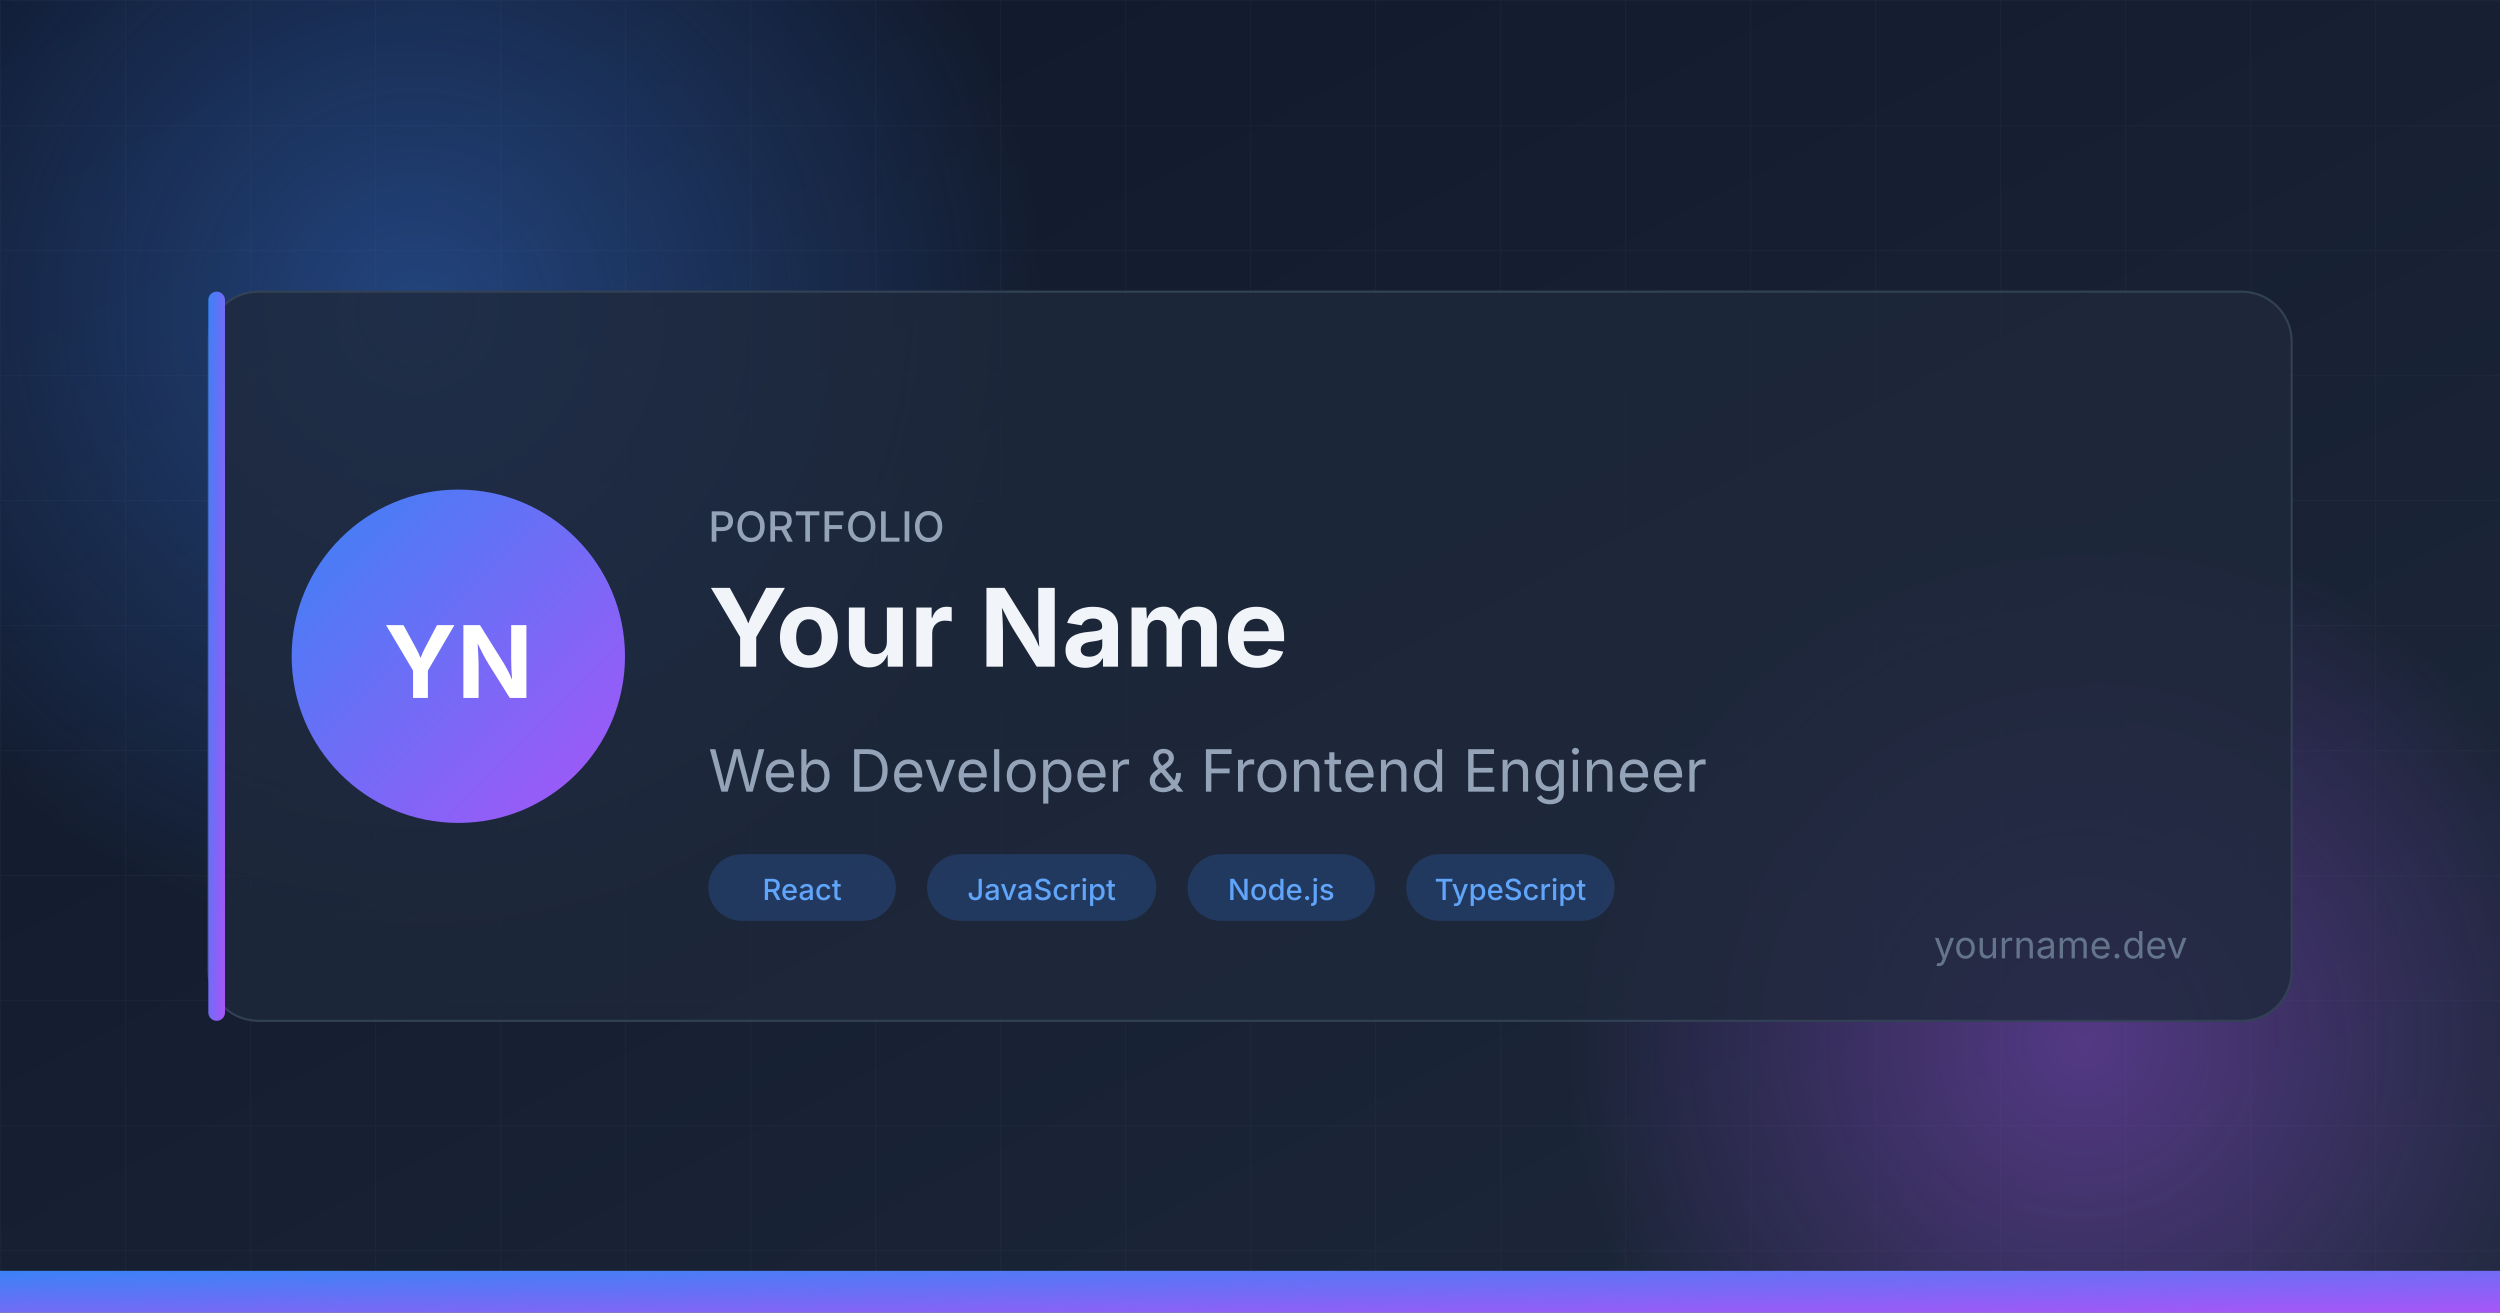
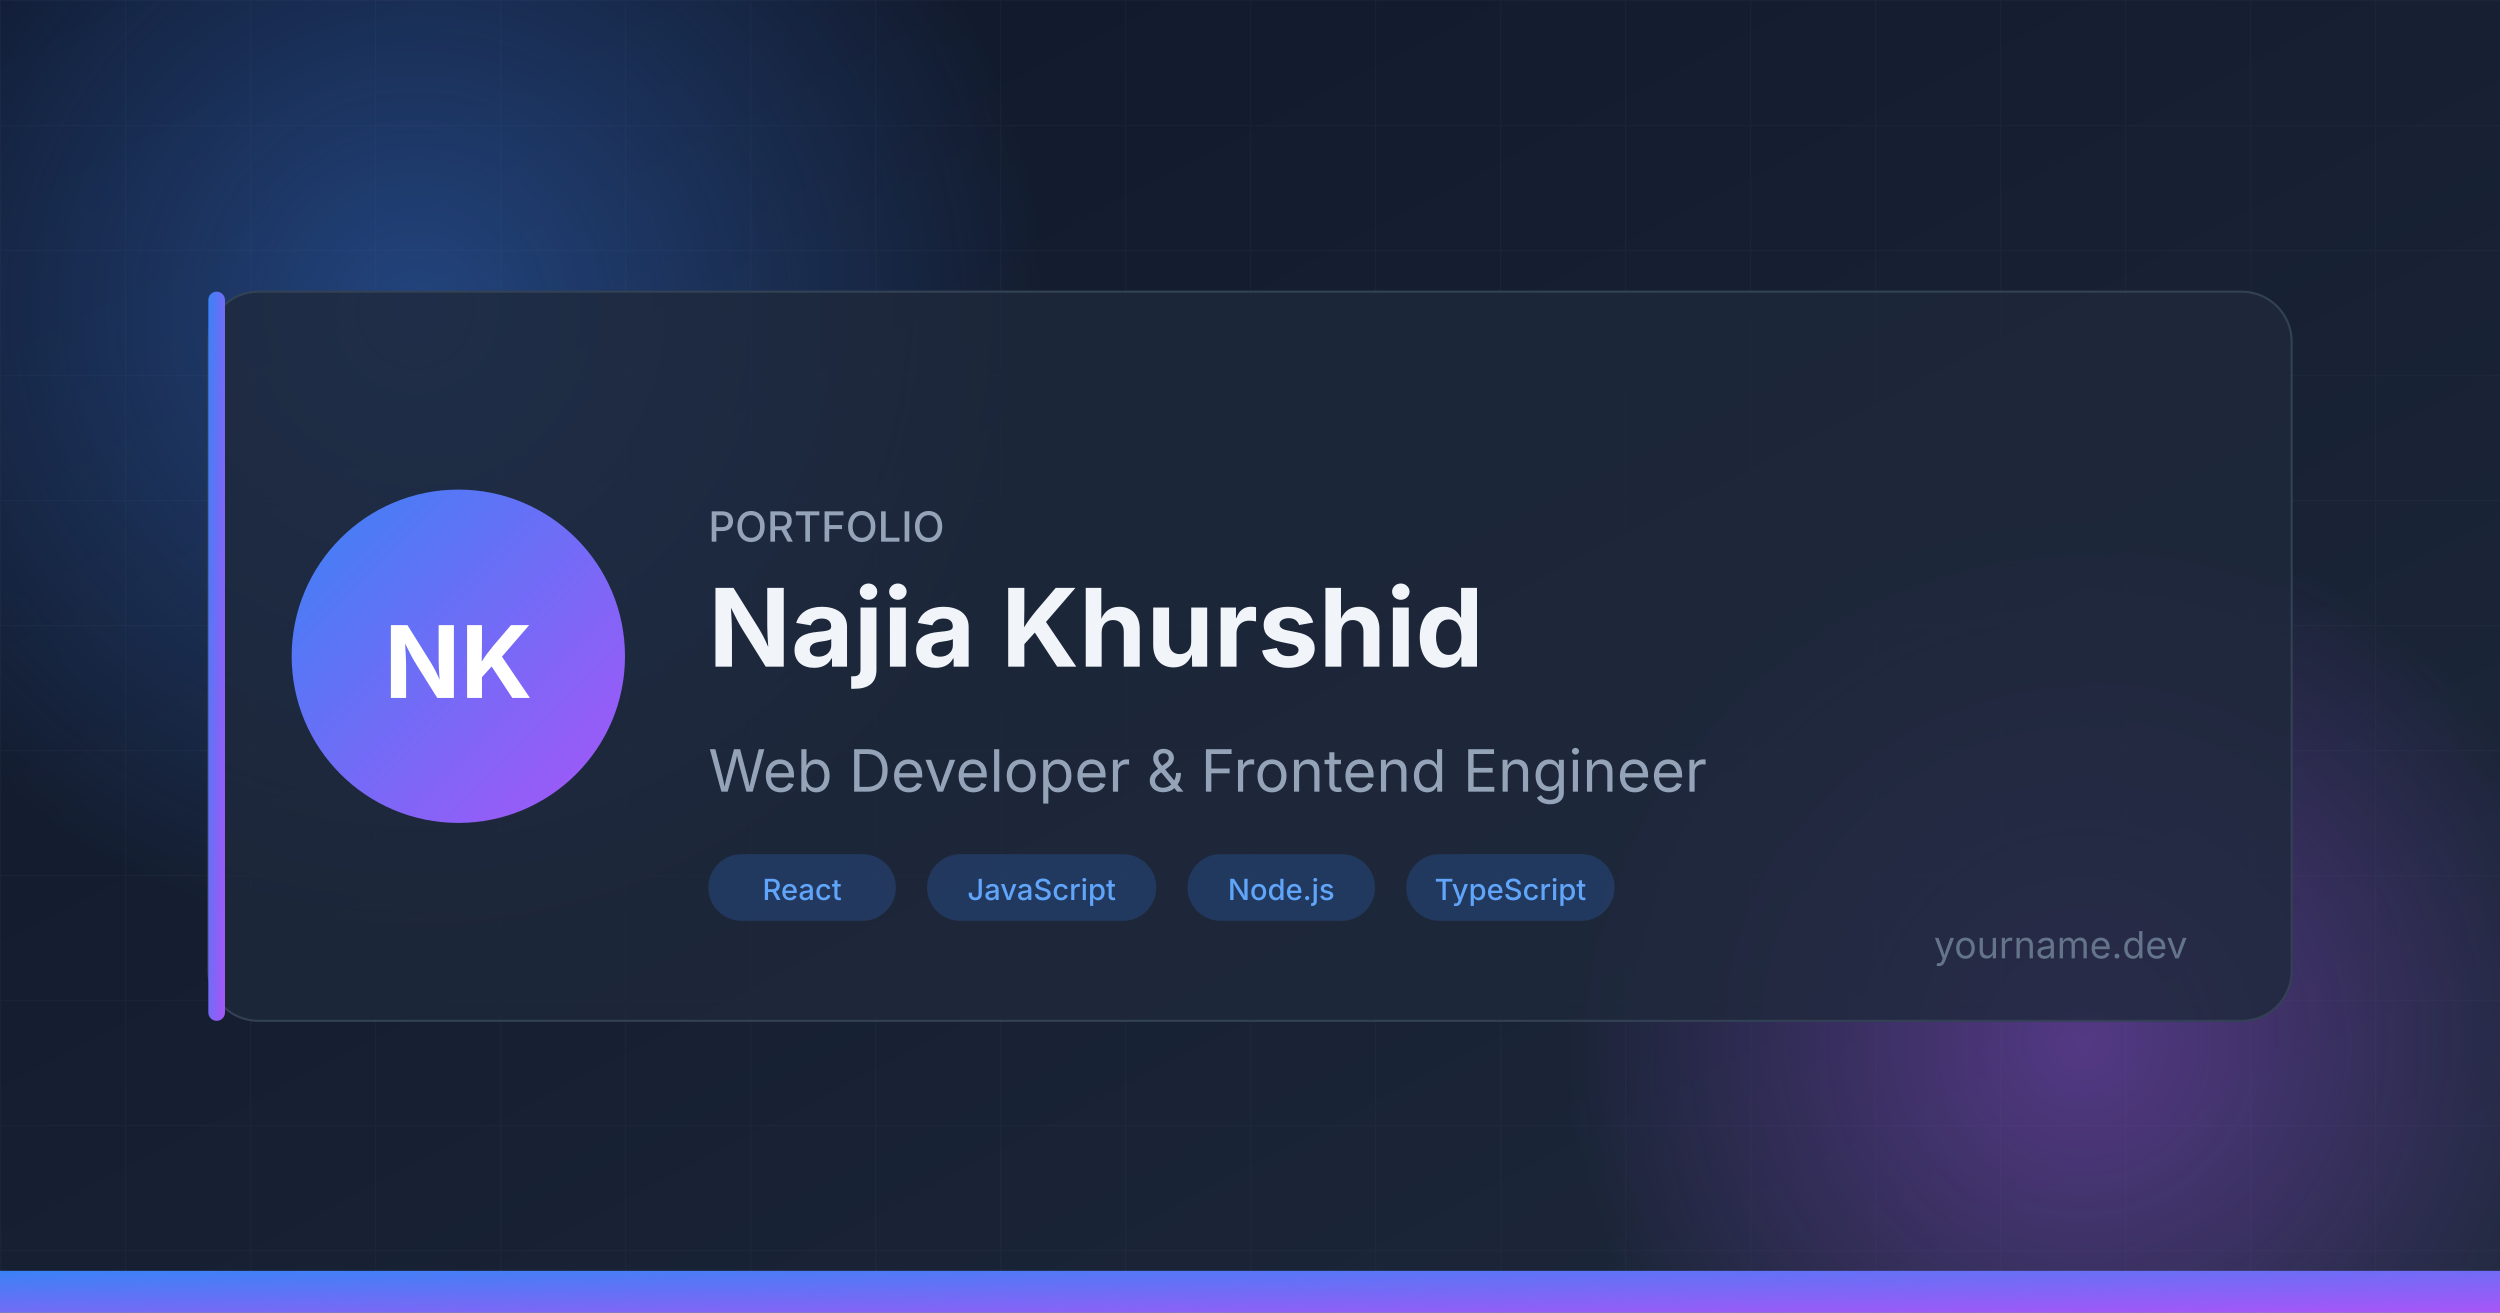
<svg xmlns="http://www.w3.org/2000/svg" width="1200" height="630" viewBox="0 0 1200 630">
  <defs>
    <linearGradient id="bgGradient" x1="0%" y1="0%" x2="100%" y2="100%">
      <stop offset="0%" style="stop-color:#0f172a" />
      <stop offset="100%" style="stop-color:#1e293b" />
    </linearGradient>
    <linearGradient id="primaryGradient" x1="0%" y1="0%" x2="100%" y2="100%">
      <stop offset="0%" style="stop-color:#3b82f6" />
      <stop offset="100%" style="stop-color:#a855f7" />
    </linearGradient>
    <radialGradient id="orb1" cx="50%" cy="50%" r="50%">
      <stop offset="0%" style="stop-color:#3b82f6;stop-opacity:0.4" />
      <stop offset="100%" style="stop-color:#3b82f6;stop-opacity:0" />
    </radialGradient>
    <radialGradient id="orb2" cx="50%" cy="50%" r="50%">
      <stop offset="0%" style="stop-color:#a855f7;stop-opacity:0.4" />
      <stop offset="100%" style="stop-color:#a855f7;stop-opacity:0" />
    </radialGradient>
    <pattern id="grid" width="60" height="60" patternUnits="userSpaceOnUse">
      <path d="M 60 0 L 0 0 0 60" fill="none" stroke="#334155" stroke-width="1" opacity="0.3" />
    </pattern>
  </defs>
  <rect width="1200" height="630" fill="url(#bgGradient)" />
  <rect width="1200" height="630" fill="url(#grid)" opacity="0.5" />
  <ellipse cx="200" cy="150" rx="300" ry="300" fill="url(#orb1)" />
  <ellipse cx="1000" cy="500" rx="250" ry="250" fill="url(#orb2)" />
  <rect x="100" y="140" width="1000" height="350" rx="24" fill="#1e293b" fill-opacity="0.8" stroke="#334155" stroke-width="1" />
  <rect x="100" y="140" width="8" height="350" rx="4" fill="url(#primaryGradient)" />
  <circle cx="220" cy="315" r="80" fill="url(#primaryGradient)" />
-   <text x="220" y="335" font-family="system-ui, -apple-system, sans-serif" font-size="48" font-weight="bold" fill="white" text-anchor="middle">YN</text>
+   <text x="220" y="335" font-family="system-ui, -apple-system, sans-serif" font-size="48" font-weight="bold" fill="white" text-anchor="middle">NK</text>
  <text x="340" y="260" font-family="system-ui, -apple-system, sans-serif" font-size="20" fill="#94a3b8" font-weight="500">PORTFOLIO</text>
-   <text x="340" y="320" font-family="system-ui, -apple-system, sans-serif" font-size="52" fill="#f1f5f9" font-weight="bold">Your Name</text>
+   <text x="340" y="320" font-family="system-ui, -apple-system, sans-serif" font-size="52" fill="#f1f5f9" font-weight="bold">Najia Khurshid</text>
  <text x="340" y="380" font-family="system-ui, -apple-system, sans-serif" font-size="28" fill="#94a3b8">Web Developer &amp; Frontend Engineer</text>
  <rect x="340" y="410" width="90" height="32" rx="16" fill="#3b82f6" fill-opacity="0.2" />
  <text x="385" y="432" font-family="system-ui, -apple-system, sans-serif" font-size="14" fill="#60a5fa" text-anchor="middle" font-weight="500">React</text>
  <rect x="445" y="410" width="110" height="32" rx="16" fill="#3b82f6" fill-opacity="0.2" />
  <text x="500" y="432" font-family="system-ui, -apple-system, sans-serif" font-size="14" fill="#60a5fa" text-anchor="middle" font-weight="500">JavaScript</text>
  <rect x="570" y="410" width="90" height="32" rx="16" fill="#3b82f6" fill-opacity="0.2" />
  <text x="615" y="432" font-family="system-ui, -apple-system, sans-serif" font-size="14" fill="#60a5fa" text-anchor="middle" font-weight="500">Node.js</text>
  <rect x="675" y="410" width="100" height="32" rx="16" fill="#3b82f6" fill-opacity="0.2" />
  <text x="725" y="432" font-family="system-ui, -apple-system, sans-serif" font-size="14" fill="#60a5fa" text-anchor="middle" font-weight="500">TypeScript</text>
  <text x="1050" y="460" font-family="system-ui, -apple-system, sans-serif" font-size="18" fill="#64748b" text-anchor="end">yourname.dev</text>
  <rect x="0" y="610" width="1200" height="20" fill="url(#primaryGradient)" />
</svg>
